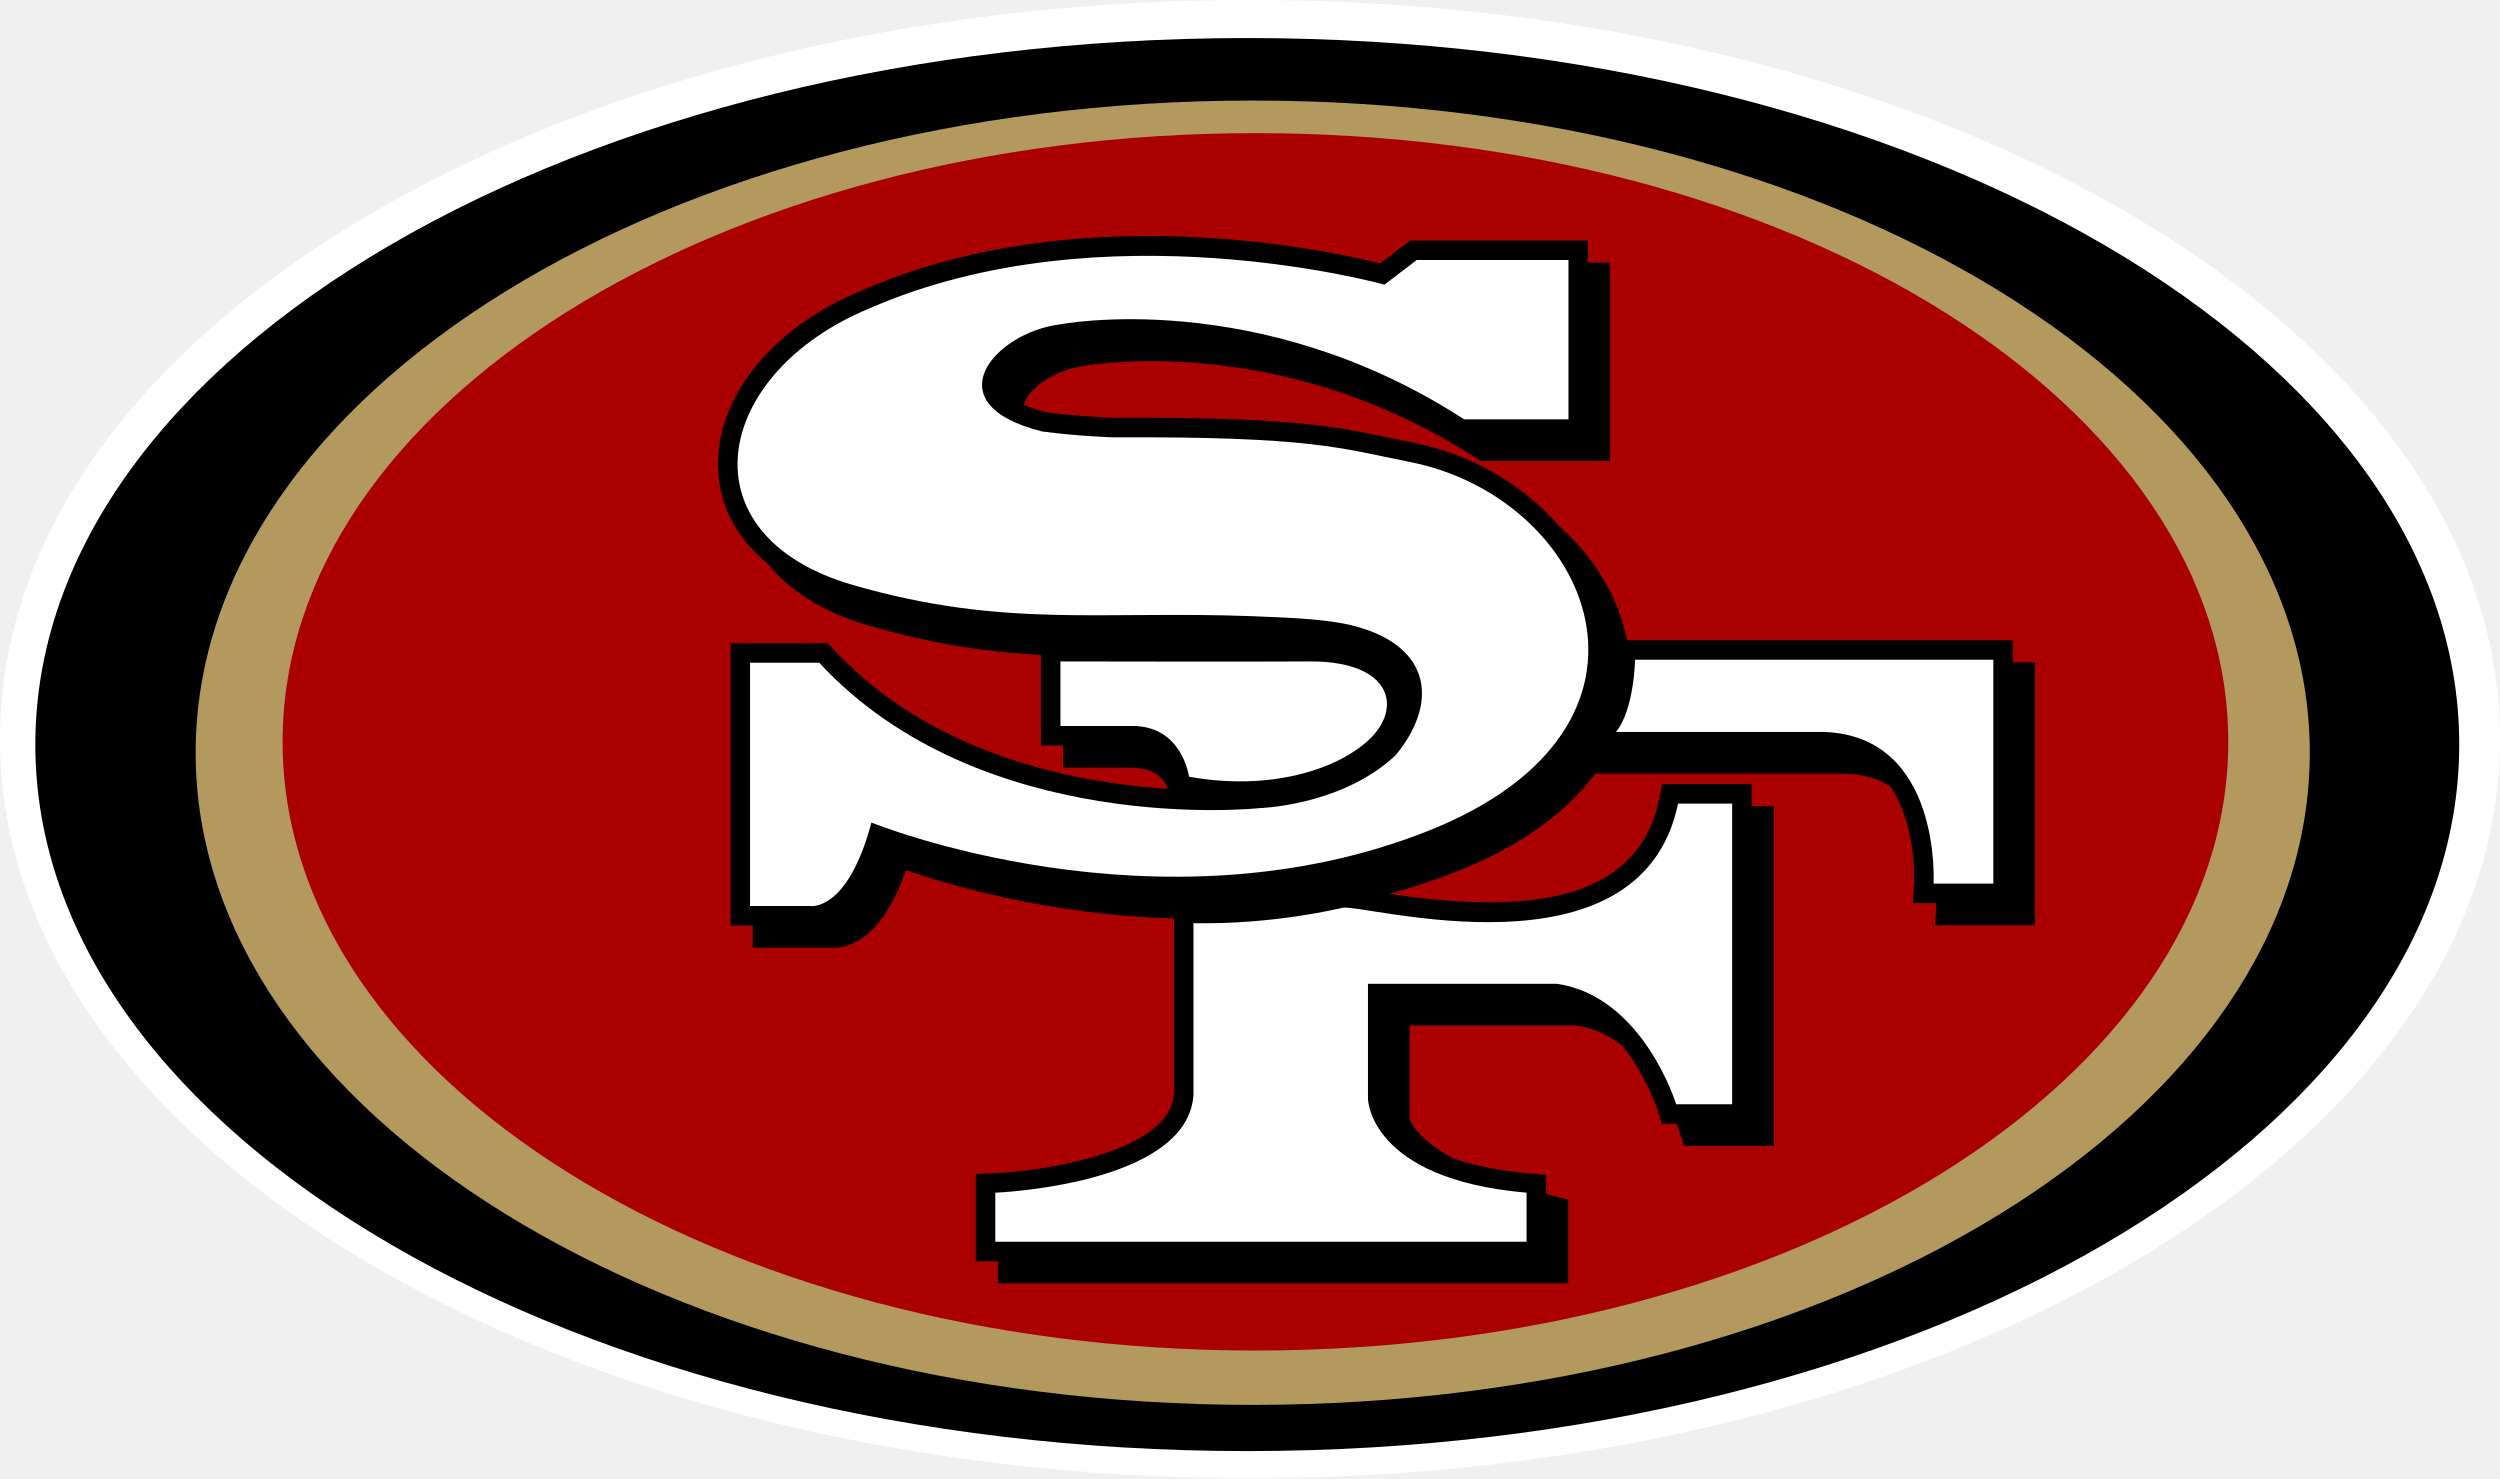
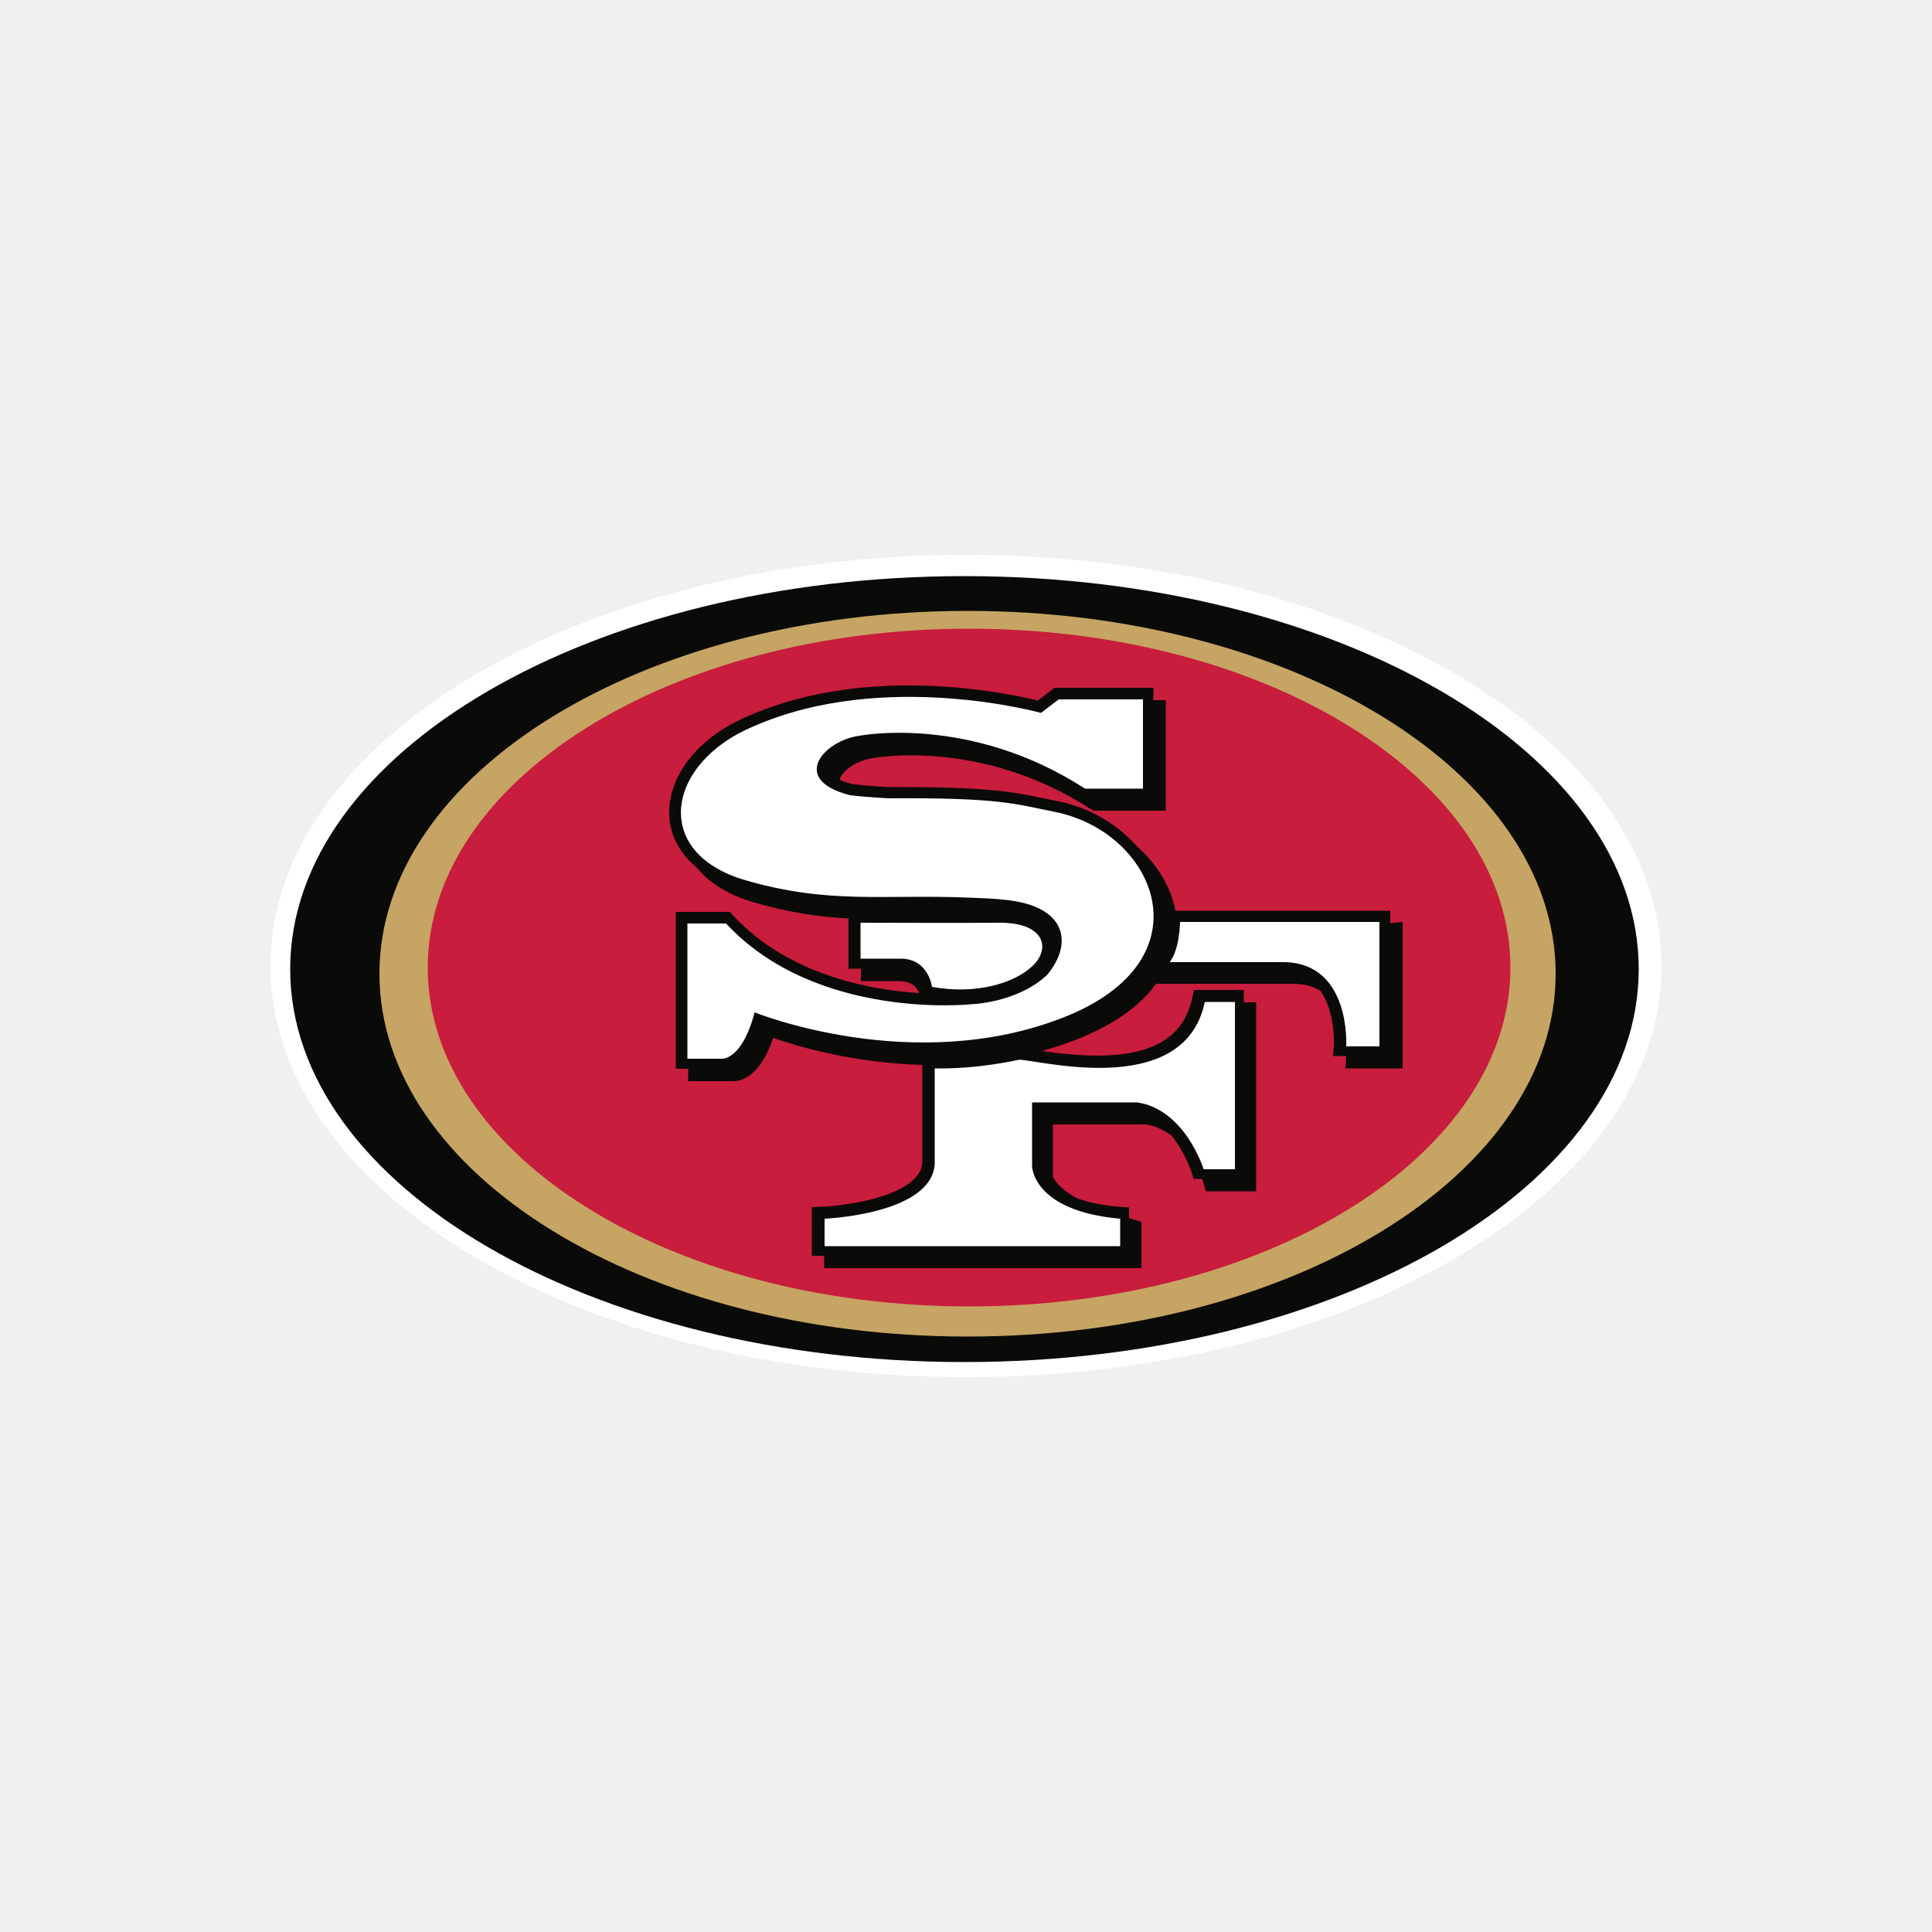
- <svg xmlns="http://www.w3.org/2000/svg" width="460" height="272">
-   <ellipse cx="230" cy="136" rx="230" ry="136" fill="#ffffff" />
-   <ellipse cx="229.5" cy="137" rx="223" ry="130" fill="#000000" />
-   <ellipse cx="230.5" cy="138.5" rx="194.5" ry="120" fill="#B3995D" />
-   <ellipse cx="231" cy="136.5" rx="179" ry="112" fill="#AA0000" />
-   <path fill="#000000" d="M370.848,121.879h-0.492v-4.074h-3.578h-67.422      c-1.523-7.99-6.121-15.4-12.676-21.186c-6.457-7.426-15.844-13.01-26.523-15.131l-4.43-0.91      c-10.25-2.154-18.34-3.859-50.906-3.695c0,0-6.266-0.215-12.344-1.02c-1.539-0.389-2.891-0.855-4.051-1.355      c0.449-2.709,5.41-6.443,11-7.168c0.582-0.105,35.824-6.59,72.102,16.904l0.891,0.574h23.84V48.334h-4.078v-4.076h-32.719      c0,0-3.887,2.967-5.512,4.211c-9.418-2.359-55.559-12.455-95.395,4.984c-16.742,6.92-27.133,19.98-26.398,33.24      c0.375,6.686,3.578,12.516,9.109,17.041c4.07,5.08,10.469,9.045,18.805,11.445c11.797,3.398,21.781,4.799,31.465,5.354v1.17      v15.465h4.082v4.076h12.438c5.152,0,6.477,2.855,6.793,3.918c-15.875-1.039-40.023-5.559-57.793-22.008l-0.668-0.721h-0.125      c-0.98-0.936-1.945-1.904-2.887-2.92l-1.063-1.154h-17.895v51.936h4.078v4.07h14.59c2.141,0.148,8.922-0.609,13.602-14.273      c7.59,2.641,26.293,8.273,49.328,8.898v32.309c-0.805,10.848-24.703,14.246-33.031,14.574l-3.438,0.133v16.063h4.074v4.07      h104.926v-15.367l-2.676-0.711c-0.48-0.121-0.934-0.246-1.398-0.375v-3.516l-3.277-0.281      c-5.898-0.523-10.438-1.547-13.961-2.797c-6.594-3.703-7.723-6.703-7.863-7.188v-17.227h30.754      c3.246,0.492,6.027,1.914,8.387,3.766c4.43,5.453,6.445,11.688,6.48,11.789l0.785,2.523l2.641,0.016h0.082      c0.367,0.922,0.563,1.508,0.566,1.539l0.785,2.531h2.641h13.883v-62.488h-3.582h-0.492v-4.082h-3.59h-12.859l-0.594,2.863      c-4.313,20.762-28.32,20.457-49.668,17.344c4.18-1.137,8.387-2.512,12.582-4.18c11.43-4.543,20.004-10.723,25.355-17.957h46.082      c3.215,0.102,5.945,0.902,8.242,2.406c4.836,7.094,4.348,17.523,4.344,17.648l-0.199,3.777h3.781h0.508      c-0.004,0.168-0.008,0.277-0.008,0.293l-0.207,3.781l3.789,0.008h14.578v-48.377H370.848z" />
-   <path fill="#FFFFFF" d="M297.34,134.674h38.195c21.816,0.695,20.238,27.914,20.238,27.914h11      v-41.199h-65.922C300.852,121.389,300.695,130.609,297.34,134.674" />
-   <path fill="#FFFFFF" d="M219.598,169.861v31.637c-1.133,16.582-36.465,17.957-36.465,17.957      v9.027h97.754v-9.027c-29.051-2.512-29.18-17.316-29.18-17.316v-21.125h34.723c15.883,2.266,21.988,22.168,21.988,22.168h10.293      v-55.32h-9.945c-6.914,33.324-57.98,18.332-61.758,19.168C247.008,167.029,234.43,170.17,219.598,169.861" />
-   <path fill="#FFFFFF" d="M250.098,115.434c13.27,3.889,14.504,14.014,6.734,23.494      c-9.941,9.383-25.125,9.77-25.125,9.77s-51.125,5.527-80.961-26.75h-12.738v44.762h11.164c0,0,6.805,1.043,11.168-15.359      c0,0,52.496,21.363,102.43,1.539c48.363-19.211,29.957-61.287-3.32-67.881c-12.797-2.535-17.887-4.725-54.613-4.535      c0,0-6.629-0.211-13.086-1.086c-20.242-5.059-8.73-18.145,3.141-19.68c0,0,36.469-7.189,74.512,17.451h19.195V47.842h-27.926      l-5.93,4.535c0,0-51.766-14.455-94.75,4.361c-28.891,11.945-34.555,41.824-3,50.92c27.789,8.01,45.504,4.654,73.664,5.729      C238.527,113.688,245.367,113.998,250.098,115.434" />
-   <path fill="#FFFFFF" d="M208.387,133.582h-13.266v-11.879c10.281,0,31.25,0.084,46.086,0      c14.93,0,16.918,8.629,10.629,14.465c-5.93,5.502-18.352,9.42-33.055,6.744C218.781,142.912,217.57,133.582,208.387,133.582" />
+ <svg xmlns="http://www.w3.org/2000/svg" version="1.1" id="Layer_1" x="0px" y="0px" viewBox="0 0 500 500" style="enable-background:new 0 0 500 500;" xml:space="preserve">
+   <style type="text/css">
+ 	.st0{fill:#FFFFFF;}
+ 	.st1{fill:#0A0A09;}
+ 	.st2{fill:#C6A463;}
+ 	.st3{fill:#C81D3C;}
+ </style>
+   <g id="XMLID_1_">
+     <ellipse id="XMLID_10_" class="st0" cx="250" cy="250" rx="180" ry="106.4" />
+     <ellipse id="XMLID_9_" class="st1" cx="249.6" cy="250.8" rx="174.5" ry="101.7" />
+     <ellipse id="XMLID_8_" class="st2" cx="250.4" cy="252" rx="152.2" ry="93.9" />
+     <ellipse id="XMLID_7_" class="st3" cx="250.8" cy="250.4" rx="140.1" ry="87.7" />
+     <path id="XMLID_6_" class="st1" d="M360.2,238.9h-0.4v-3.2H357h-52.8c-1.2-6.3-4.8-12.1-9.9-16.6c-5.1-5.8-12.4-10.2-20.8-11.8   l-3.5-0.7c-8-1.7-14.4-3-39.8-2.9c0,0-4.9-0.2-9.7-0.8c-1.2-0.3-2.3-0.7-3.2-1.1c0.4-2.1,4.2-5,8.6-5.6c0.5-0.1,28-5.2,56.4,13.2   l0.7,0.4h18.7v-28.6h-3.2v-3.2h-25.6c0,0-3,2.3-4.3,3.3c-7.4-1.8-43.5-9.7-74.7,3.9c-13.1,5.4-21.2,15.6-20.7,26   c0.3,5.2,2.8,9.8,7.1,13.3c3.2,4,8.2,7.1,14.7,9c9.2,2.7,17,3.8,24.6,4.2v0.9v12.1h3.2v3.2h9.7c4,0,5.1,2.2,5.3,3.1   c-12.4-0.8-31.3-4.4-45.2-17.2l-0.5-0.6h-0.1c-0.8-0.7-1.5-1.5-2.3-2.3l-0.8-0.9h-14v40.6h3.2v3.2h11.4c1.7,0.1,7-0.5,10.6-11.2   c5.9,2.1,20.6,6.5,38.6,7v25.3c-0.6,8.5-19.3,11.1-25.9,11.4l-2.7,0.1v12.6h3.2v3.2h82.1v-12l-2.1-0.6c-0.4-0.1-0.7-0.2-1.1-0.3   v-2.8l-2.6-0.2c-4.6-0.4-8.2-1.2-10.9-2.2c-5.2-2.9-6-5.2-6.2-5.6v-13.5h24.1c2.5,0.4,4.7,1.5,6.6,2.9c3.5,4.3,5,9.1,5.1,9.2l0.6,2   l2.1,0h0.1c0.3,0.7,0.4,1.2,0.4,1.2l0.6,2h2.1h10.9v-48.9h-2.8h-0.4v-3.2h-2.8h-10.1l-0.5,2.2c-3.4,16.2-22.2,16-38.9,13.6   c3.3-0.9,6.6-2,9.8-3.3c8.9-3.6,15.7-8.4,19.8-14.1h36.1c2.5,0.1,4.7,0.7,6.5,1.9c3.8,5.6,3.4,13.7,3.4,13.8l-0.2,3h3h0.4   c0,0.1,0,0.2,0,0.2l-0.2,3l3,0H363v-37.9L360.2,238.9L360.2,238.9z" />
+     <path id="XMLID_5_" class="st0" d="M302.7,249h29.9c17.1,0.5,15.8,21.8,15.8,21.8h8.6v-32.2h-51.6   C305.4,238.6,305.3,245.8,302.7,249" />
+     <path id="XMLID_4_" class="st0" d="M241.9,276.5v24.8c-0.9,13-28.5,14.1-28.5,14.1v7.1h76.5v-7.1c-22.7-2-22.8-13.6-22.8-13.6   v-16.5h27.2c12.4,1.8,17.2,17.3,17.2,17.3h8.1v-43.3h-7.8c-5.4,26.1-45.4,14.3-48.3,15C263.3,274.3,253.5,276.7,241.9,276.5" />
+     <path id="XMLID_3_" class="st0" d="M265.7,233.9c10.4,3,11.4,11,5.3,18.4c-7.8,7.3-19.7,7.6-19.7,7.6s-40,4.3-63.4-20.9h-10v35h8.7   c0,0,5.3,0.8,8.7-12c0,0,41.1,16.7,80.2,1.2c37.8-15,23.4-48-2.6-53.1c-10-2-14-3.7-42.7-3.5c0,0-5.2-0.2-10.2-0.8   c-15.8-4-6.8-14.2,2.5-15.4c0,0,28.5-5.6,58.3,13.7h15V181H274l-4.6,3.5c0,0-40.5-11.3-74.2,3.4c-22.6,9.3-27,32.7-2.3,39.9   c21.7,6.3,35.6,3.6,57.7,4.5C256.7,232.5,262,232.8,265.7,233.9" />
+     <path id="XMLID_2_" class="st0" d="M233.1,248.1h-10.4v-9.3c8,0,24.5,0.1,36.1,0c11.7,0,13.2,6.8,8.3,11.3   c-4.6,4.3-14.4,7.4-25.9,5.3C241.2,255.4,240.3,248.1,233.1,248.1" />
+   </g>
</svg>
